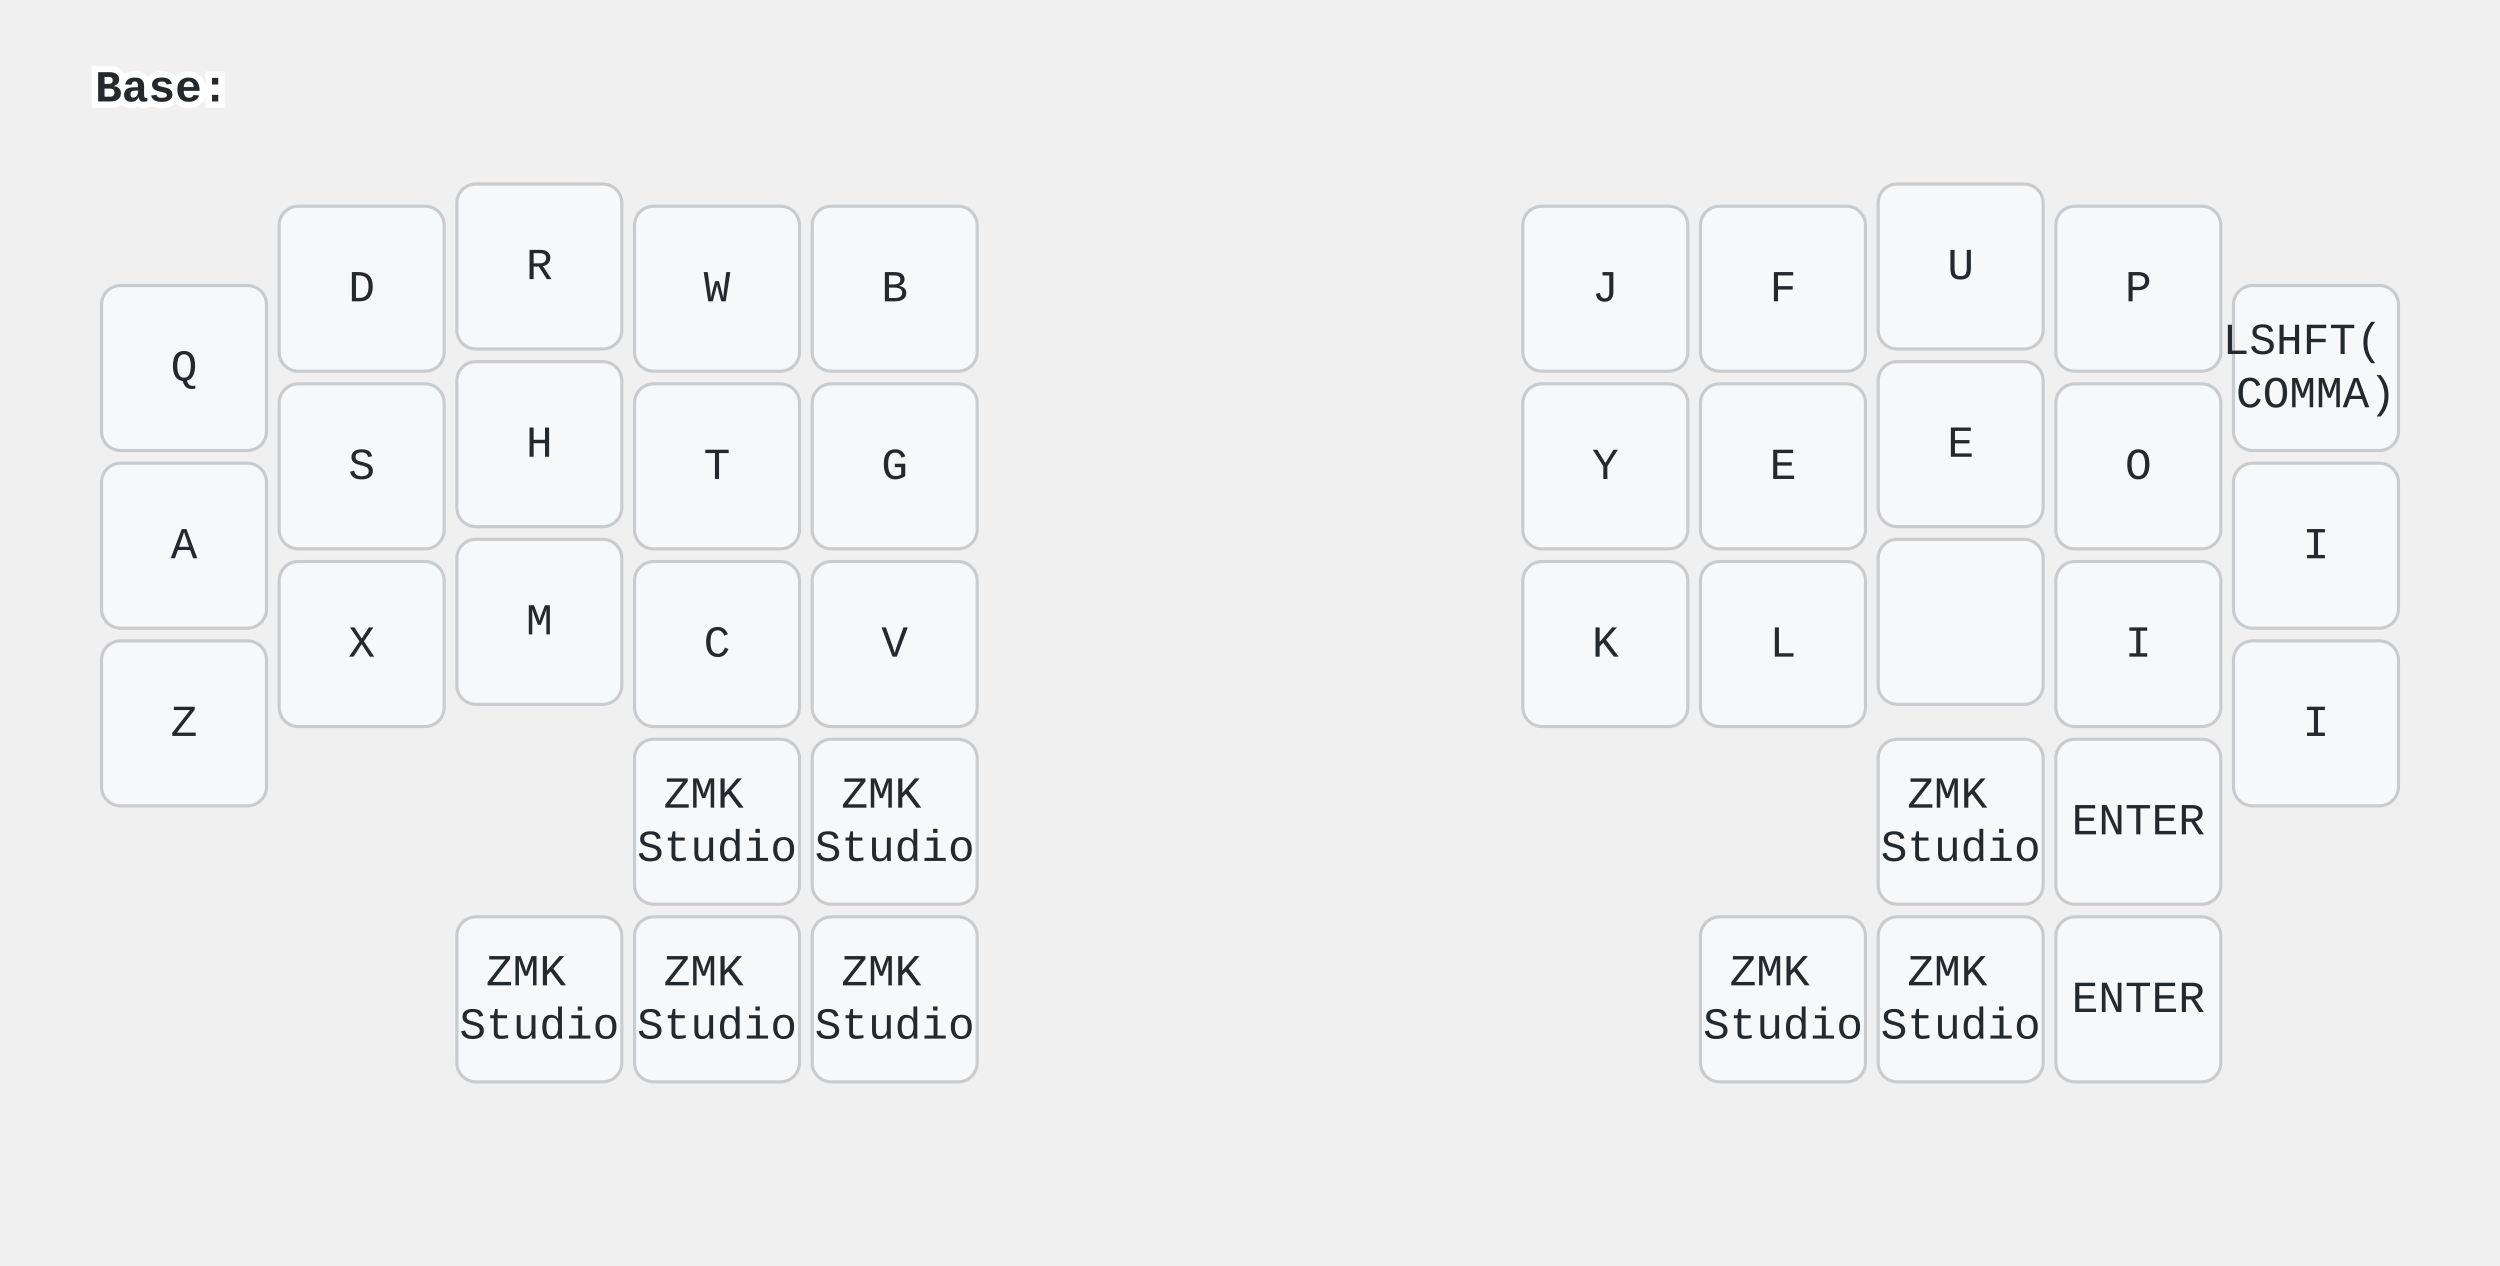
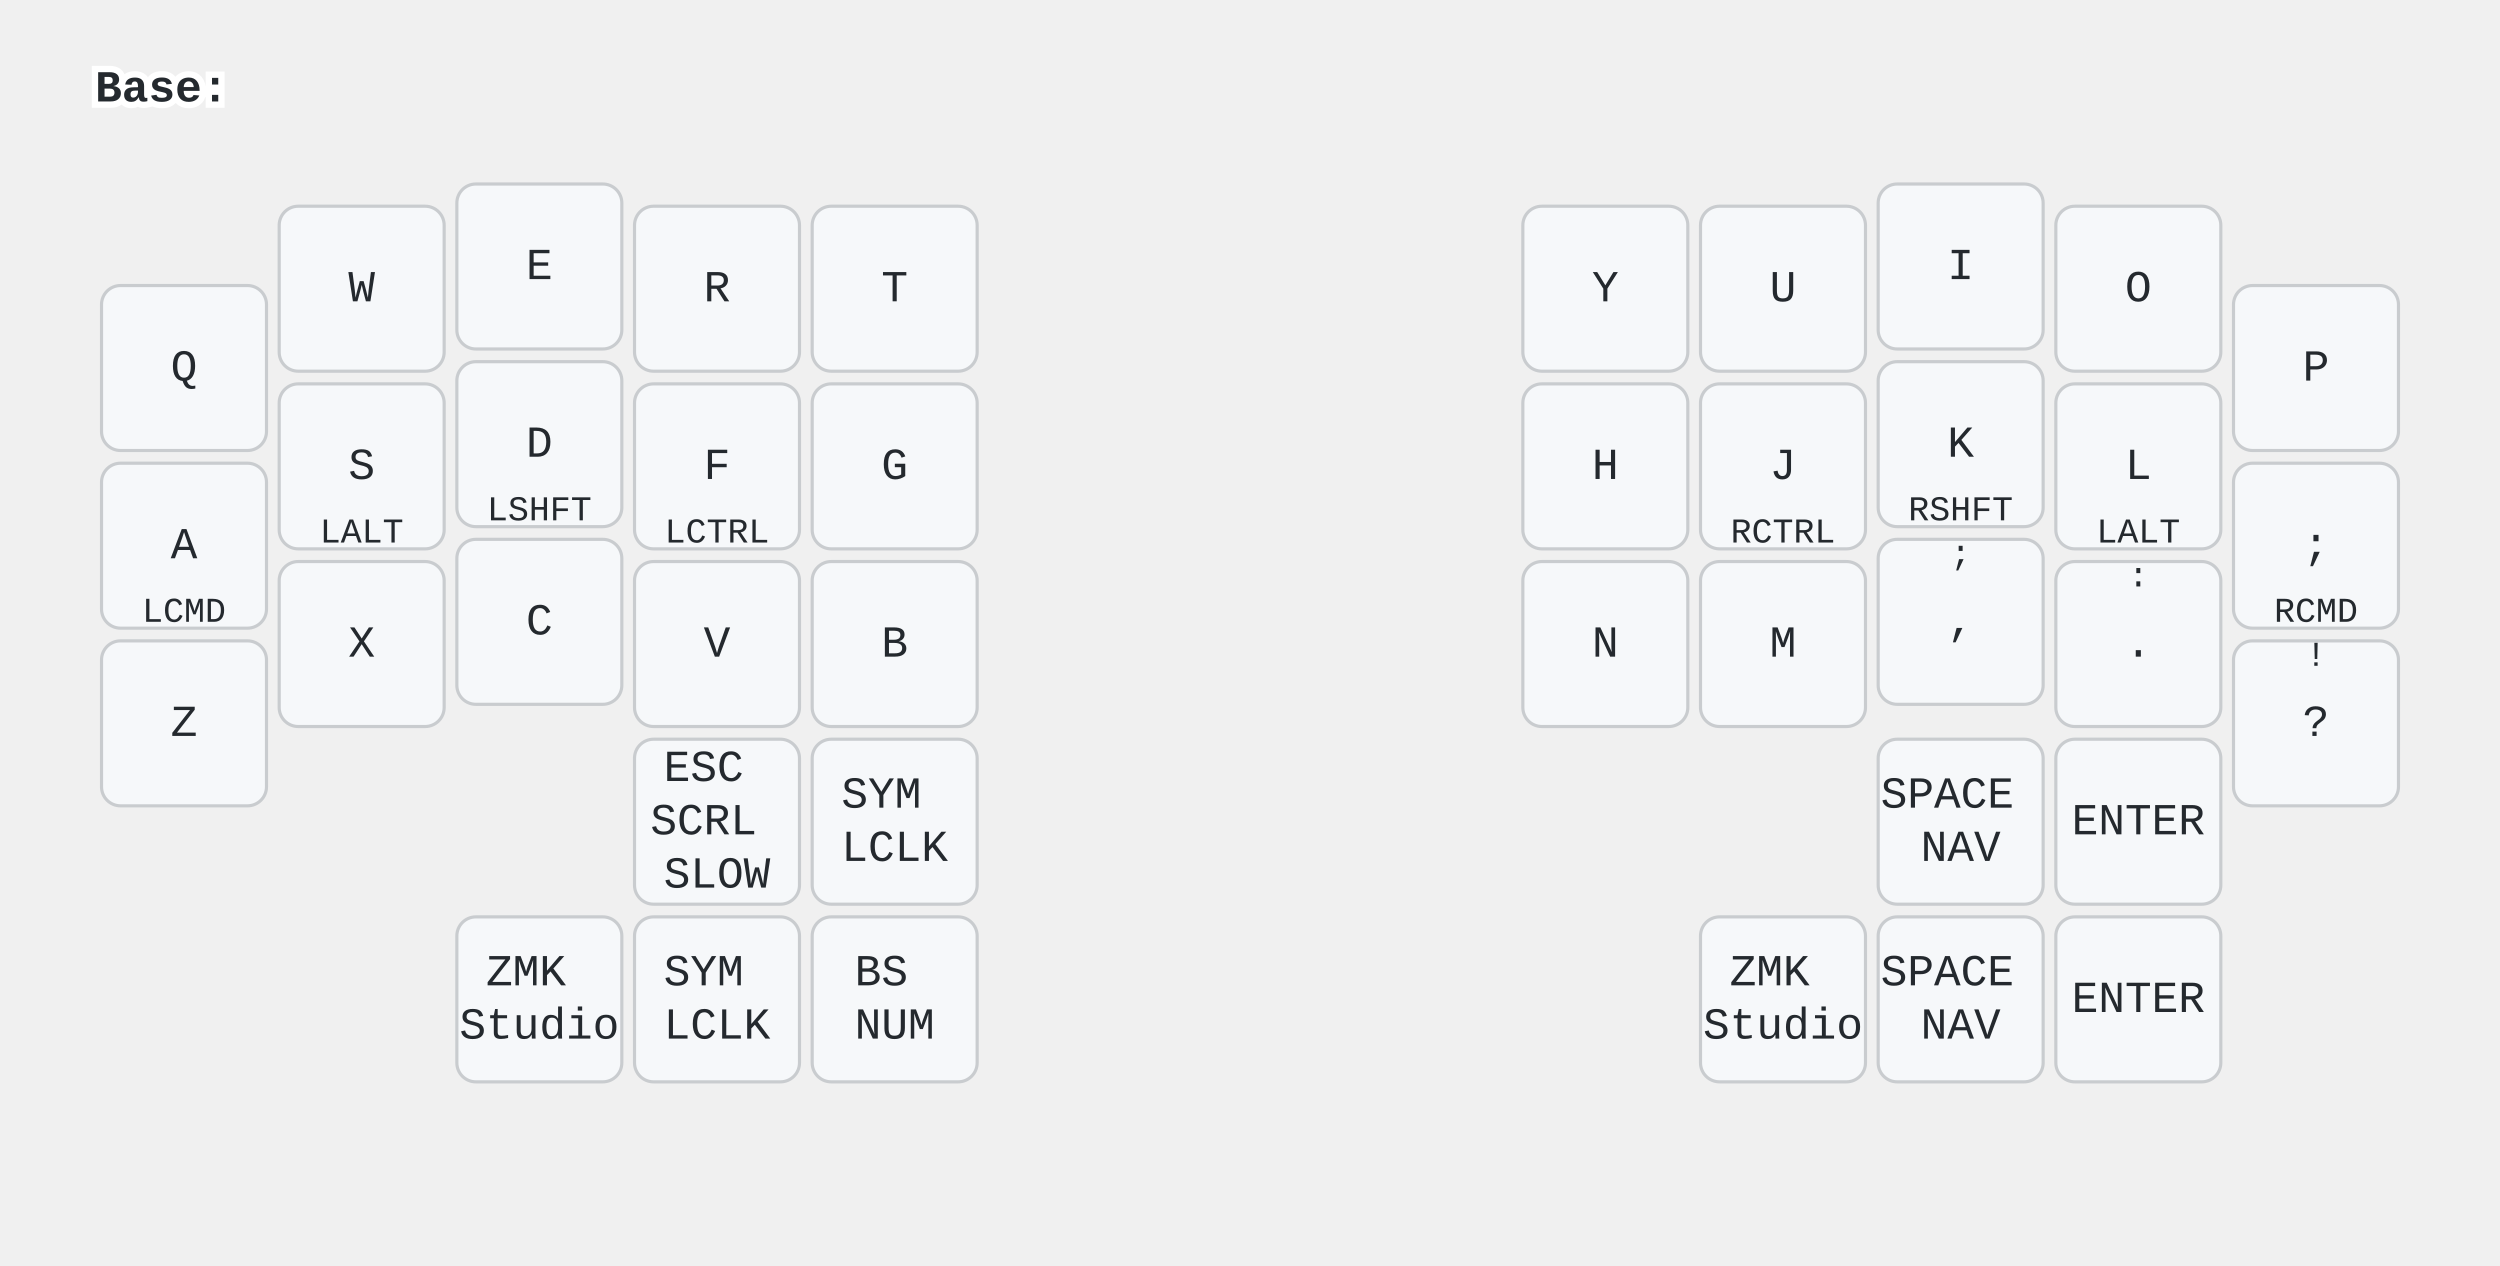
<svg xmlns="http://www.w3.org/2000/svg" width="788" height="399" viewBox="0 0 788 399" class="keymap">
  <style>/* inherit to force styles through use tags */
svg path {
    fill: inherit;
}

/* font and background color specifications */
svg.keymap {
    font-family: SFMono-Regular,Consolas,Liberation Mono,Menlo,monospace;
    font-size: 14px;
    font-kerning: normal;
    text-rendering: optimizeLegibility;
    fill: #24292e;
}

/* default key styling */
rect.key {
    fill: #f6f8fa;
}

rect.key, rect.combo {
    stroke: #c9cccf;
    stroke-width: 1;
}

/* default key side styling, only used is draw_key_sides is set */
rect.side {
    filter: brightness(90%);
}

/* color accent for combo boxes */
rect.combo, rect.combo-separate {
    fill: #cdf;
}

/* color accent for held keys */
rect.held, rect.combo.held {
    fill: #fdd;
}

/* color accent for ghost (optional) keys */
rect.ghost, rect.combo.ghost {
    stroke-dasharray: 4, 4;
    stroke-width: 2;
}

text {
    text-anchor: middle;
    dominant-baseline: middle;
}

/* styling for layer labels */
text.label {
    font-weight: bold;
    text-anchor: start;
    stroke: white;
    stroke-width: 4;
    paint-order: stroke;
}

/* styling for optional footer */
text.footer {
    text-anchor: end;
    dominant-baseline: auto;
    stroke: white;
    stroke-width: 4;
    paint-order: stroke;
}

/* styling for combo tap, and key non-tap label text */
text.combo, text.hold, text.shifted, text.left, text.right {
    font-size: 11px;
}

text.hold {
    text-anchor: middle;
    dominant-baseline: auto;
}

text.shifted {
    text-anchor: middle;
    dominant-baseline: hanging;
}

text.left {
    text-anchor: start;
}

text.right {
    text-anchor: end;
}

text.layer-activator {
    text-decoration: underline;
}

/* styling for hold/shifted label text in combo box */
text.combo.hold, text.combo.shifted, text.combo.left, text.combo.right {
    font-size: 8px;
}

/* lighter symbol for transparent keys */
text.trans {
    fill: #7b7e81;
}

/* styling for combo dendrons */
path.combo {
    stroke-width: 1;
    stroke: gray;
    fill: none;
}

/* Start Tabler Icons Cleanup */
/* cannot use height/width with glyphs */
.icon-tabler &gt; path {
    fill: inherit;
    stroke: inherit;
    stroke-width: 2;
}
/* hide tabler's default box */
.icon-tabler &gt; path[stroke="none"][fill="none"] {
    visibility: hidden;
}
/* End Tabler Icons Cleanup */

@media (prefers-color-scheme: dark) {
svg.keymap { fill: #d1d6db; }
rect.key { fill: #3f4750; }
rect.key, rect.combo { stroke: #60666c; }
rect.combo, rect.combo-separate { fill: #1f3d7a; }
rect.held, rect.combo.held { fill: #854747; }
text.label, text.footer { stroke: black; }
text.trans { fill: #7e8184; }
path.combo { stroke: #7f7f7f; }

}</style>
  <g transform="translate(30, 0)" class="layer-Base">
    <text x="0" y="28" class="label" id="Base">Base:</text>
    <g transform="translate(0, 56)">
      <g transform="translate(28, 60)" class="key keypos-0">
        <rect rx="6" ry="6" x="-26" y="-26" width="52" height="52" class="key" />
        <text x="0" y="0" class="key tap">Q</text>
      </g>
      <g transform="translate(84, 35)" class="key keypos-1">
        <rect rx="6" ry="6" x="-26" y="-26" width="52" height="52" class="key" />
+         <text x="0" y="0" class="key tap">W</text>
+       </g>
+       <g transform="translate(140, 28)" class="key keypos-2">
+         <rect rx="6" ry="6" x="-26" y="-26" width="52" height="52" class="key" />
+         <text x="0" y="0" class="key tap">E</text>
+       </g>
+       <g transform="translate(196, 35)" class="key keypos-3">
+         <rect rx="6" ry="6" x="-26" y="-26" width="52" height="52" class="key" />
+         <text x="0" y="0" class="key tap">R</text>
+       </g>
+       <g transform="translate(252, 35)" class="key keypos-4">
+         <rect rx="6" ry="6" x="-26" y="-26" width="52" height="52" class="key" />
+         <text x="0" y="0" class="key tap">T</text>
+       </g>
+       <g transform="translate(476, 35)" class="key keypos-5">
+         <rect rx="6" ry="6" x="-26" y="-26" width="52" height="52" class="key" />
+         <text x="0" y="0" class="key tap">Y</text>
+       </g>
+       <g transform="translate(532, 35)" class="key keypos-6">
+         <rect rx="6" ry="6" x="-26" y="-26" width="52" height="52" class="key" />
+         <text x="0" y="0" class="key tap">U</text>
+       </g>
+       <g transform="translate(588, 28)" class="key keypos-7">
+         <rect rx="6" ry="6" x="-26" y="-26" width="52" height="52" class="key" />
+         <text x="0" y="0" class="key tap">I</text>
+       </g>
+       <g transform="translate(644, 35)" class="key keypos-8">
+         <rect rx="6" ry="6" x="-26" y="-26" width="52" height="52" class="key" />
+         <text x="0" y="0" class="key tap">O</text>
+       </g>
+       <g transform="translate(700, 60)" class="key keypos-9">
+         <rect rx="6" ry="6" x="-26" y="-26" width="52" height="52" class="key" />
+         <text x="0" y="0" class="key tap">P</text>
+       </g>
+       <g transform="translate(28, 116)" class="key keypos-10">
+         <rect rx="6" ry="6" x="-26" y="-26" width="52" height="52" class="key" />
+         <text x="0" y="0" class="key tap">A</text>
+         <text x="0" y="24" class="key hold">LCMD</text>
+       </g>
+       <g transform="translate(84, 91)" class="key keypos-11">
+         <rect rx="6" ry="6" x="-26" y="-26" width="52" height="52" class="key" />
+         <text x="0" y="0" class="key tap">S</text>
+         <text x="0" y="24" class="key hold">LALT</text>
+       </g>
+       <g transform="translate(140, 84)" class="key keypos-12">
+         <rect rx="6" ry="6" x="-26" y="-26" width="52" height="52" class="key" />
        <text x="0" y="0" class="key tap">D</text>
-       </g>
-       <g transform="translate(140, 28)" class="key keypos-2">
-         <rect rx="6" ry="6" x="-26" y="-26" width="52" height="52" class="key" />
-         <text x="0" y="0" class="key tap">R</text>
-       </g>
-       <g transform="translate(196, 35)" class="key keypos-3">
-         <rect rx="6" ry="6" x="-26" y="-26" width="52" height="52" class="key" />
-         <text x="0" y="0" class="key tap">W</text>
-       </g>
-       <g transform="translate(252, 35)" class="key keypos-4">
+         <text x="0" y="24" class="key hold">LSHFT</text>
+       </g>
+       <g transform="translate(196, 91)" class="key keypos-13">
+         <rect rx="6" ry="6" x="-26" y="-26" width="52" height="52" class="key" />
+         <text x="0" y="0" class="key tap">F</text>
+         <text x="0" y="24" class="key hold">LCTRL</text>
+       </g>
+       <g transform="translate(252, 91)" class="key keypos-14">
+         <rect rx="6" ry="6" x="-26" y="-26" width="52" height="52" class="key" />
+         <text x="0" y="0" class="key tap">G</text>
+       </g>
+       <g transform="translate(476, 91)" class="key keypos-15">
+         <rect rx="6" ry="6" x="-26" y="-26" width="52" height="52" class="key" />
+         <text x="0" y="0" class="key tap">H</text>
+       </g>
+       <g transform="translate(532, 91)" class="key keypos-16">
+         <rect rx="6" ry="6" x="-26" y="-26" width="52" height="52" class="key" />
+         <text x="0" y="0" class="key tap">J</text>
+         <text x="0" y="24" class="key hold">RCTRL</text>
+       </g>
+       <g transform="translate(588, 84)" class="key keypos-17">
+         <rect rx="6" ry="6" x="-26" y="-26" width="52" height="52" class="key" />
+         <text x="0" y="0" class="key tap">K</text>
+         <text x="0" y="24" class="key hold">RSHFT</text>
+       </g>
+       <g transform="translate(644, 91)" class="key keypos-18">
+         <rect rx="6" ry="6" x="-26" y="-26" width="52" height="52" class="key" />
+         <text x="0" y="0" class="key tap">L</text>
+         <text x="0" y="24" class="key hold">LALT</text>
+       </g>
+       <g transform="translate(700, 116)" class="key keypos-19">
+         <rect rx="6" ry="6" x="-26" y="-26" width="52" height="52" class="key" />
+         <text x="0" y="0" class="key tap">;</text>
+         <text x="0" y="24" class="key hold">RCMD</text>
+       </g>
+       <g transform="translate(28, 172)" class="key keypos-20">
+         <rect rx="6" ry="6" x="-26" y="-26" width="52" height="52" class="key" />
+         <text x="0" y="0" class="key tap">Z</text>
+       </g>
+       <g transform="translate(84, 147)" class="key keypos-21">
+         <rect rx="6" ry="6" x="-26" y="-26" width="52" height="52" class="key" />
+         <text x="0" y="0" class="key tap">X</text>
+       </g>
+       <g transform="translate(140, 140)" class="key keypos-22">
+         <rect rx="6" ry="6" x="-26" y="-26" width="52" height="52" class="key" />
+         <text x="0" y="0" class="key tap">C</text>
+       </g>
+       <g transform="translate(196, 147)" class="key keypos-23">
+         <rect rx="6" ry="6" x="-26" y="-26" width="52" height="52" class="key" />
+         <text x="0" y="0" class="key tap">V</text>
+       </g>
+       <g transform="translate(252, 147)" class="key keypos-24">
        <rect rx="6" ry="6" x="-26" y="-26" width="52" height="52" class="key" />
        <text x="0" y="0" class="key tap">B</text>
      </g>
-       <g transform="translate(476, 35)" class="key keypos-5">
-         <rect rx="6" ry="6" x="-26" y="-26" width="52" height="52" class="key" />
-         <text x="0" y="0" class="key tap">J</text>
-       </g>
-       <g transform="translate(532, 35)" class="key keypos-6">
-         <rect rx="6" ry="6" x="-26" y="-26" width="52" height="52" class="key" />
-         <text x="0" y="0" class="key tap">F</text>
-       </g>
-       <g transform="translate(588, 28)" class="key keypos-7">
-         <rect rx="6" ry="6" x="-26" y="-26" width="52" height="52" class="key" />
-         <text x="0" y="0" class="key tap">U</text>
-       </g>
-       <g transform="translate(644, 35)" class="key keypos-8">
-         <rect rx="6" ry="6" x="-26" y="-26" width="52" height="52" class="key" />
-         <text x="0" y="0" class="key tap">P</text>
-       </g>
-       <g transform="translate(700, 60)" class="key keypos-9">
-         <rect rx="6" ry="6" x="-26" y="-26" width="52" height="52" class="key" />
-         <text x="0" y="0" class="key tap">
-           <tspan x="0" dy="-0.6em">LSHFT(</tspan>
-           <tspan x="0" dy="1.2em">COMMA)</tspan>
-         </text>
-       </g>
-       <g transform="translate(28, 116)" class="key keypos-10">
-         <rect rx="6" ry="6" x="-26" y="-26" width="52" height="52" class="key" />
-         <text x="0" y="0" class="key tap">A</text>
-       </g>
-       <g transform="translate(84, 91)" class="key keypos-11">
-         <rect rx="6" ry="6" x="-26" y="-26" width="52" height="52" class="key" />
-         <text x="0" y="0" class="key tap">S</text>
-       </g>
-       <g transform="translate(140, 84)" class="key keypos-12">
-         <rect rx="6" ry="6" x="-26" y="-26" width="52" height="52" class="key" />
-         <text x="0" y="0" class="key tap">H</text>
-       </g>
-       <g transform="translate(196, 91)" class="key keypos-13">
-         <rect rx="6" ry="6" x="-26" y="-26" width="52" height="52" class="key" />
-         <text x="0" y="0" class="key tap">T</text>
-       </g>
-       <g transform="translate(252, 91)" class="key keypos-14">
-         <rect rx="6" ry="6" x="-26" y="-26" width="52" height="52" class="key" />
-         <text x="0" y="0" class="key tap">G</text>
-       </g>
-       <g transform="translate(476, 91)" class="key keypos-15">
-         <rect rx="6" ry="6" x="-26" y="-26" width="52" height="52" class="key" />
-         <text x="0" y="0" class="key tap">Y</text>
-       </g>
-       <g transform="translate(532, 91)" class="key keypos-16">
-         <rect rx="6" ry="6" x="-26" y="-26" width="52" height="52" class="key" />
-         <text x="0" y="0" class="key tap">E</text>
-       </g>
-       <g transform="translate(588, 84)" class="key keypos-17">
-         <rect rx="6" ry="6" x="-26" y="-26" width="52" height="52" class="key" />
-         <text x="0" y="0" class="key tap">E</text>
-       </g>
-       <g transform="translate(644, 91)" class="key keypos-18">
-         <rect rx="6" ry="6" x="-26" y="-26" width="52" height="52" class="key" />
-         <text x="0" y="0" class="key tap">O</text>
-       </g>
-       <g transform="translate(700, 116)" class="key keypos-19">
-         <rect rx="6" ry="6" x="-26" y="-26" width="52" height="52" class="key" />
-         <text x="0" y="0" class="key tap">I</text>
-       </g>
-       <g transform="translate(28, 172)" class="key keypos-20">
-         <rect rx="6" ry="6" x="-26" y="-26" width="52" height="52" class="key" />
-         <text x="0" y="0" class="key tap">Z</text>
-       </g>
-       <g transform="translate(84, 147)" class="key keypos-21">
-         <rect rx="6" ry="6" x="-26" y="-26" width="52" height="52" class="key" />
-         <text x="0" y="0" class="key tap">X</text>
-       </g>
-       <g transform="translate(140, 140)" class="key keypos-22">
+       <g transform="translate(476, 147)" class="key keypos-25">
+         <rect rx="6" ry="6" x="-26" y="-26" width="52" height="52" class="key" />
+         <text x="0" y="0" class="key tap">N</text>
+       </g>
+       <g transform="translate(532, 147)" class="key keypos-26">
        <rect rx="6" ry="6" x="-26" y="-26" width="52" height="52" class="key" />
        <text x="0" y="0" class="key tap">M</text>
      </g>
-       <g transform="translate(196, 147)" class="key keypos-23">
-         <rect rx="6" ry="6" x="-26" y="-26" width="52" height="52" class="key" />
-         <text x="0" y="0" class="key tap">C</text>
-       </g>
-       <g transform="translate(252, 147)" class="key keypos-24">
-         <rect rx="6" ry="6" x="-26" y="-26" width="52" height="52" class="key" />
-         <text x="0" y="0" class="key tap">V</text>
-       </g>
-       <g transform="translate(476, 147)" class="key keypos-25">
-         <rect rx="6" ry="6" x="-26" y="-26" width="52" height="52" class="key" />
-         <text x="0" y="0" class="key tap">K</text>
-       </g>
-       <g transform="translate(532, 147)" class="key keypos-26">
-         <rect rx="6" ry="6" x="-26" y="-26" width="52" height="52" class="key" />
-         <text x="0" y="0" class="key tap">L</text>
-       </g>
      <g transform="translate(588, 140)" class="key keypos-27">
        <rect rx="6" ry="6" x="-26" y="-26" width="52" height="52" class="key" />
+         <text x="0" y="0" class="key tap">,</text>
+         <text x="0" y="-24" class="key shifted">;</text>
      </g>
      <g transform="translate(644, 147)" class="key keypos-28">
        <rect rx="6" ry="6" x="-26" y="-26" width="52" height="52" class="key" />
-         <text x="0" y="0" class="key tap">I</text>
+         <text x="0" y="0" class="key tap">.</text>
+         <text x="0" y="-24" class="key shifted">:</text>
      </g>
      <g transform="translate(700, 172)" class="key keypos-29">
        <rect rx="6" ry="6" x="-26" y="-26" width="52" height="52" class="key" />
-         <text x="0" y="0" class="key tap">I</text>
+         <text x="0" y="0" class="key tap">?</text>
+         <text x="0" y="-24" class="key shifted">!</text>
      </g>
      <g transform="translate(196, 203)" class="key keypos-30">
+         <rect rx="6" ry="6" x="-26" y="-26" width="52" height="52" class="key" />
+         <text x="0" y="0" class="key tap">
+           <tspan x="0" dy="-1.2em">ESC</tspan>
+           <tspan x="0" dy="1.2em">SCRL</tspan>
+           <tspan x="0" dy="1.2em">SLOW</tspan>
+         </text>
+       </g>
+       <g transform="translate(252, 203)" class="key keypos-31">
+         <rect rx="6" ry="6" x="-26" y="-26" width="52" height="52" class="key" />
+         <text x="0" y="0" class="key tap">
+           <tspan x="0" dy="-0.6em">SYM</tspan>
+           <tspan x="0" dy="1.2em">LCLK</tspan>
+         </text>
+       </g>
+       <g transform="translate(644, 203)" class="key keypos-32">
+         <rect rx="6" ry="6" x="-26" y="-26" width="52" height="52" class="key" />
+         <text x="0" y="0" class="key tap">ENTER</text>
+       </g>
+       <g transform="translate(588, 203)" class="key keypos-33">
+         <rect rx="6" ry="6" x="-26" y="-26" width="52" height="52" class="key" />
+         <text x="0" y="0" class="key tap">
+           <tspan x="0" dy="-0.6em">SPACE</tspan>
+           <tspan x="0" dy="1.2em">NAV</tspan>
+         </text>
+       </g>
+       <g transform="translate(140, 259)" class="key keypos-34">
        <rect rx="6" ry="6" x="-26" y="-26" width="52" height="52" class="key" />
        <text x="0" y="0" class="key tap">
          <tspan x="0" dy="-0.6em">ZMK</tspan>
          <tspan x="0" dy="1.2em">Studio</tspan>
        </text>
      </g>
-       <g transform="translate(252, 203)" class="key keypos-31">
-         <rect rx="6" ry="6" x="-26" y="-26" width="52" height="52" class="key" />
-         <text x="0" y="0" class="key tap">
-           <tspan x="0" dy="-0.6em">ZMK</tspan>
-           <tspan x="0" dy="1.2em">Studio</tspan>
-         </text>
-       </g>
-       <g transform="translate(644, 203)" class="key keypos-32">
+       <g transform="translate(196, 259)" class="key keypos-35">
+         <rect rx="6" ry="6" x="-26" y="-26" width="52" height="52" class="key" />
+         <text x="0" y="0" class="key tap">
+           <tspan x="0" dy="-0.6em">SYM</tspan>
+           <tspan x="0" dy="1.2em">LCLK</tspan>
+         </text>
+       </g>
+       <g transform="translate(252, 259)" class="key keypos-36">
+         <rect rx="6" ry="6" x="-26" y="-26" width="52" height="52" class="key" />
+         <text x="0" y="0" class="key tap">
+           <tspan x="0" dy="-0.6em">BS</tspan>
+           <tspan x="0" dy="1.2em">NUM</tspan>
+         </text>
+       </g>
+       <g transform="translate(644, 259)" class="key keypos-37">
        <rect rx="6" ry="6" x="-26" y="-26" width="52" height="52" class="key" />
        <text x="0" y="0" class="key tap">ENTER</text>
      </g>
-       <g transform="translate(588, 203)" class="key keypos-33">
-         <rect rx="6" ry="6" x="-26" y="-26" width="52" height="52" class="key" />
-         <text x="0" y="0" class="key tap">
-           <tspan x="0" dy="-0.6em">ZMK</tspan>
-           <tspan x="0" dy="1.2em">Studio</tspan>
-         </text>
-       </g>
-       <g transform="translate(140, 259)" class="key keypos-34">
-         <rect rx="6" ry="6" x="-26" y="-26" width="52" height="52" class="key" />
-         <text x="0" y="0" class="key tap">
-           <tspan x="0" dy="-0.6em">ZMK</tspan>
-           <tspan x="0" dy="1.2em">Studio</tspan>
-         </text>
-       </g>
-       <g transform="translate(196, 259)" class="key keypos-35">
-         <rect rx="6" ry="6" x="-26" y="-26" width="52" height="52" class="key" />
-         <text x="0" y="0" class="key tap">
-           <tspan x="0" dy="-0.6em">ZMK</tspan>
-           <tspan x="0" dy="1.2em">Studio</tspan>
-         </text>
-       </g>
-       <g transform="translate(252, 259)" class="key keypos-36">
-         <rect rx="6" ry="6" x="-26" y="-26" width="52" height="52" class="key" />
-         <text x="0" y="0" class="key tap">
-           <tspan x="0" dy="-0.6em">ZMK</tspan>
-           <tspan x="0" dy="1.2em">Studio</tspan>
-         </text>
-       </g>
-       <g transform="translate(644, 259)" class="key keypos-37">
-         <rect rx="6" ry="6" x="-26" y="-26" width="52" height="52" class="key" />
-         <text x="0" y="0" class="key tap">ENTER</text>
-       </g>
      <g transform="translate(588, 259)" class="key keypos-38">
        <rect rx="6" ry="6" x="-26" y="-26" width="52" height="52" class="key" />
        <text x="0" y="0" class="key tap">
-           <tspan x="0" dy="-0.6em">ZMK</tspan>
-           <tspan x="0" dy="1.2em">Studio</tspan>
+           <tspan x="0" dy="-0.6em">SPACE</tspan>
+           <tspan x="0" dy="1.2em">NAV</tspan>
        </text>
      </g>
      <g transform="translate(532, 259)" class="key keypos-39">
        <rect rx="6" ry="6" x="-26" y="-26" width="52" height="52" class="key" />
        <text x="0" y="0" class="key tap">
          <tspan x="0" dy="-0.6em">ZMK</tspan>
          <tspan x="0" dy="1.2em">Studio</tspan>
        </text>
      </g>
    </g>
  </g>
</svg>
